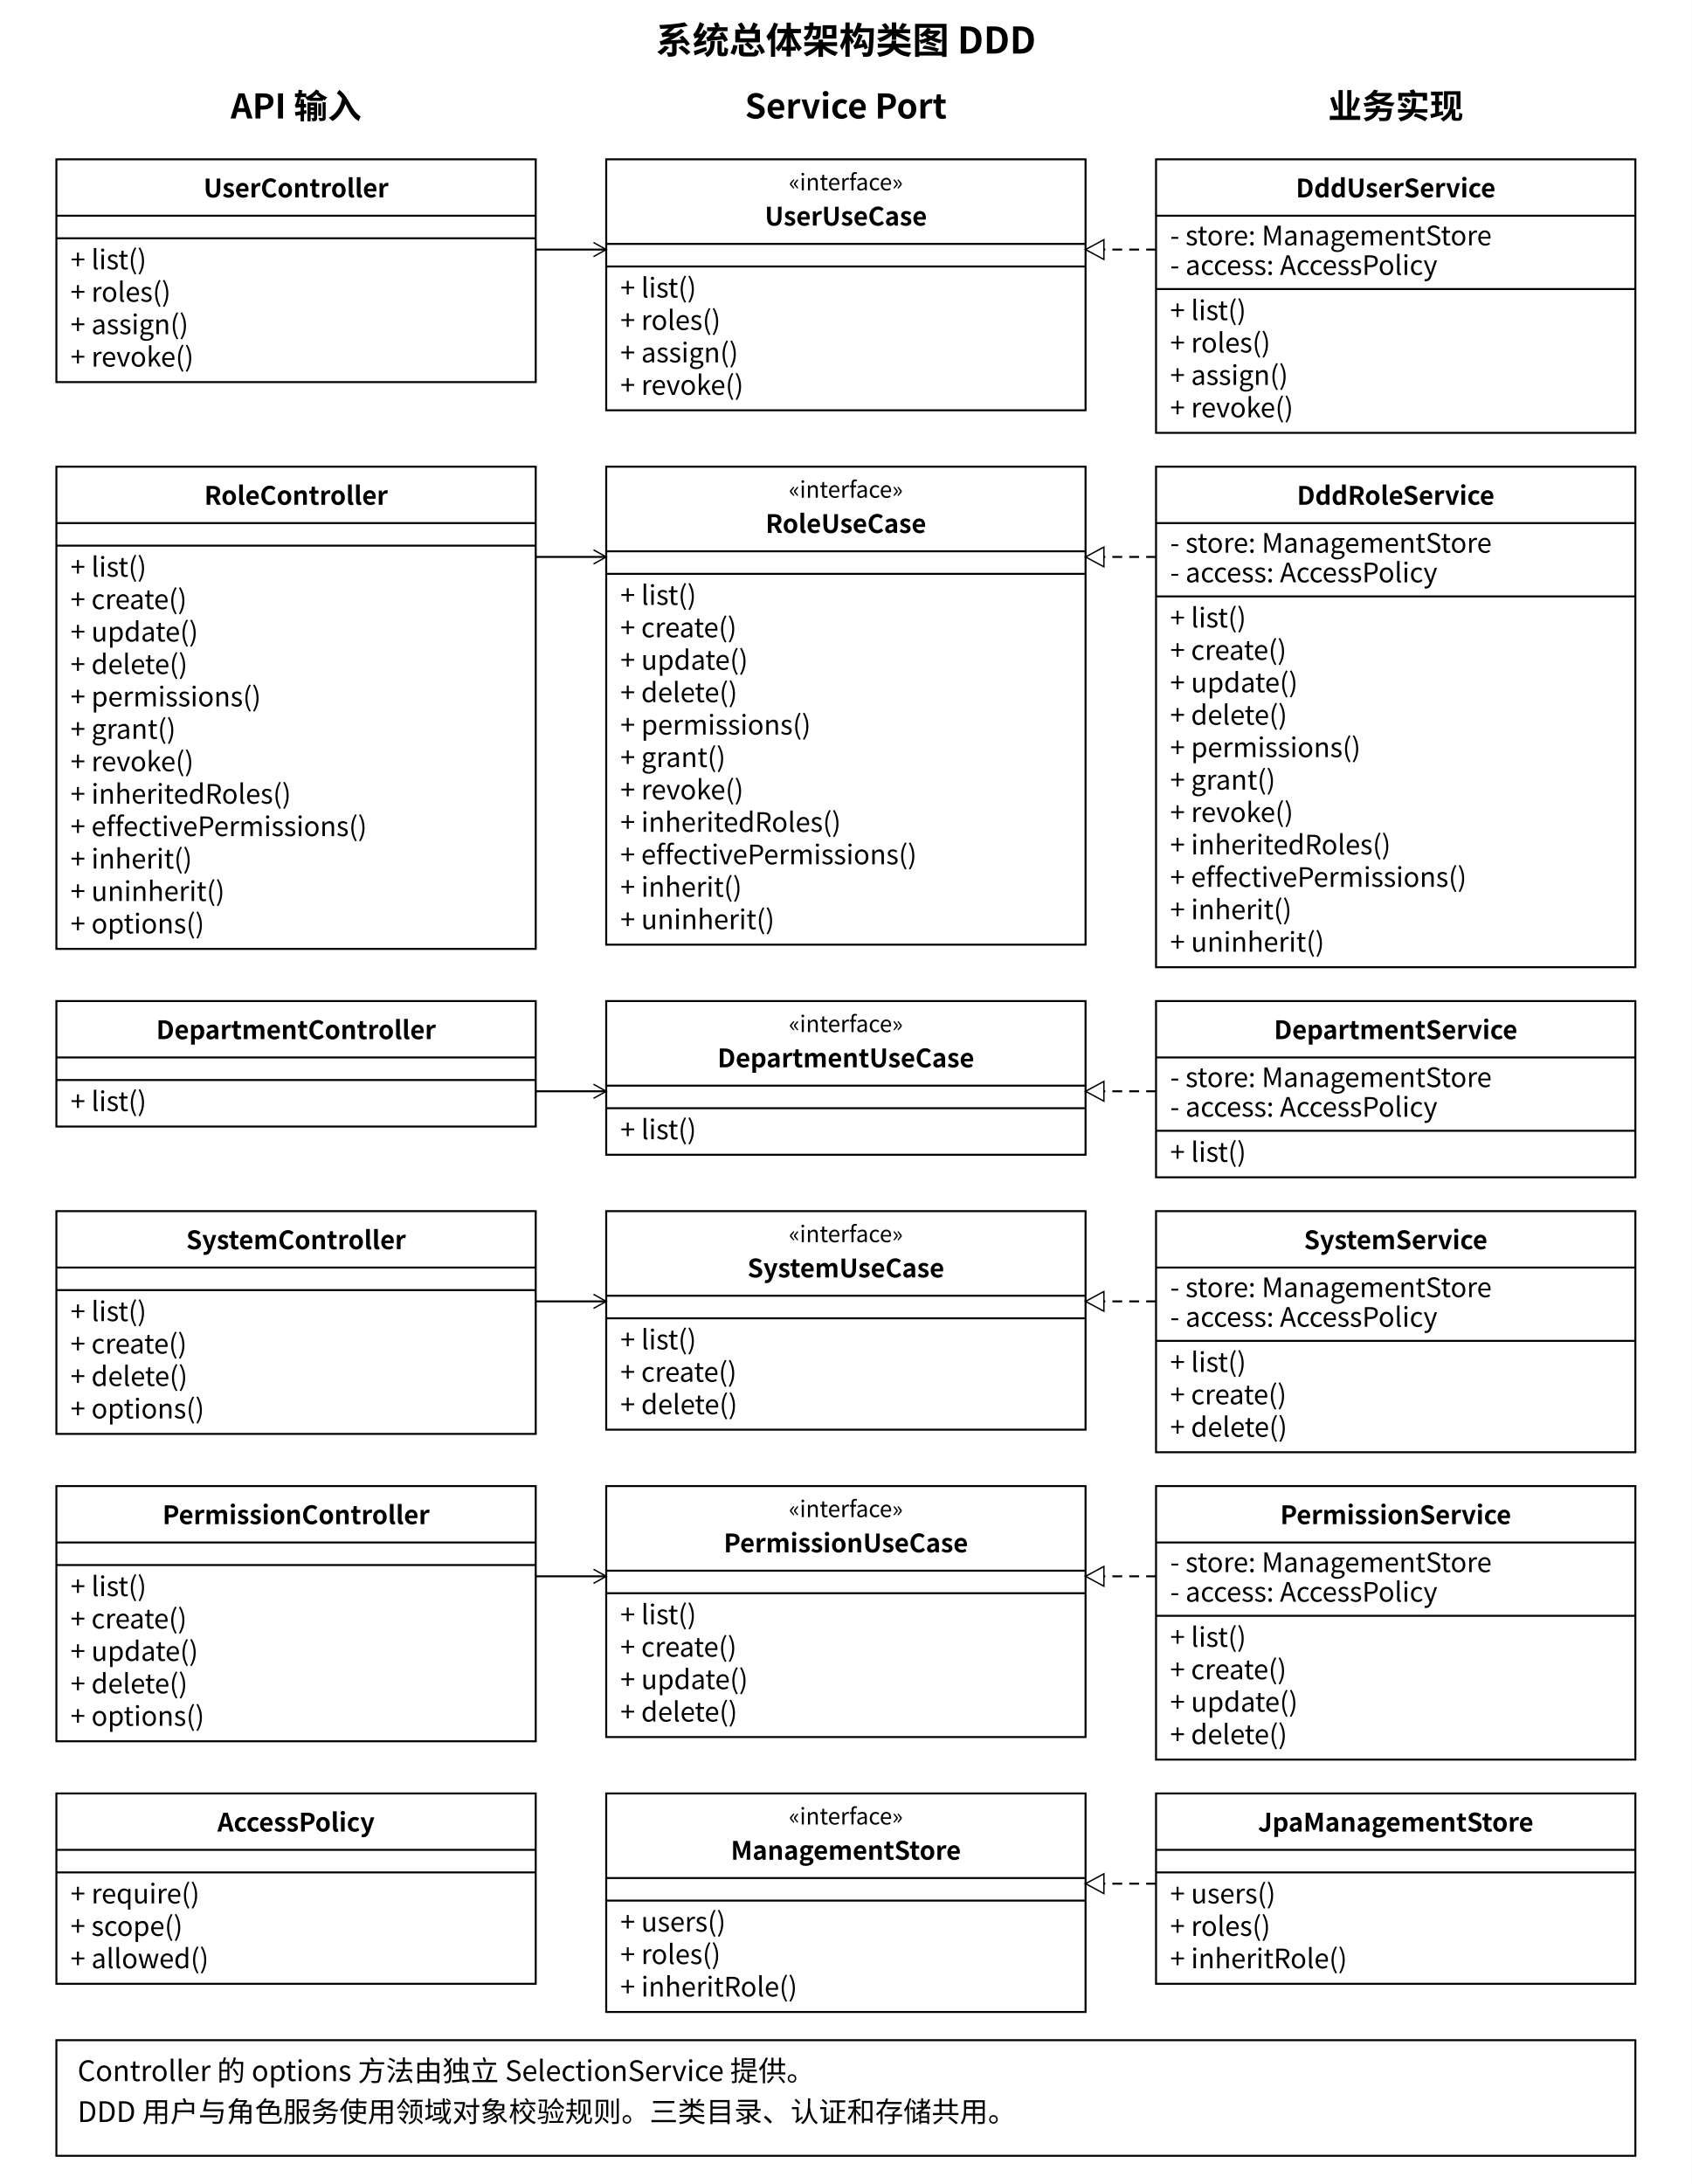
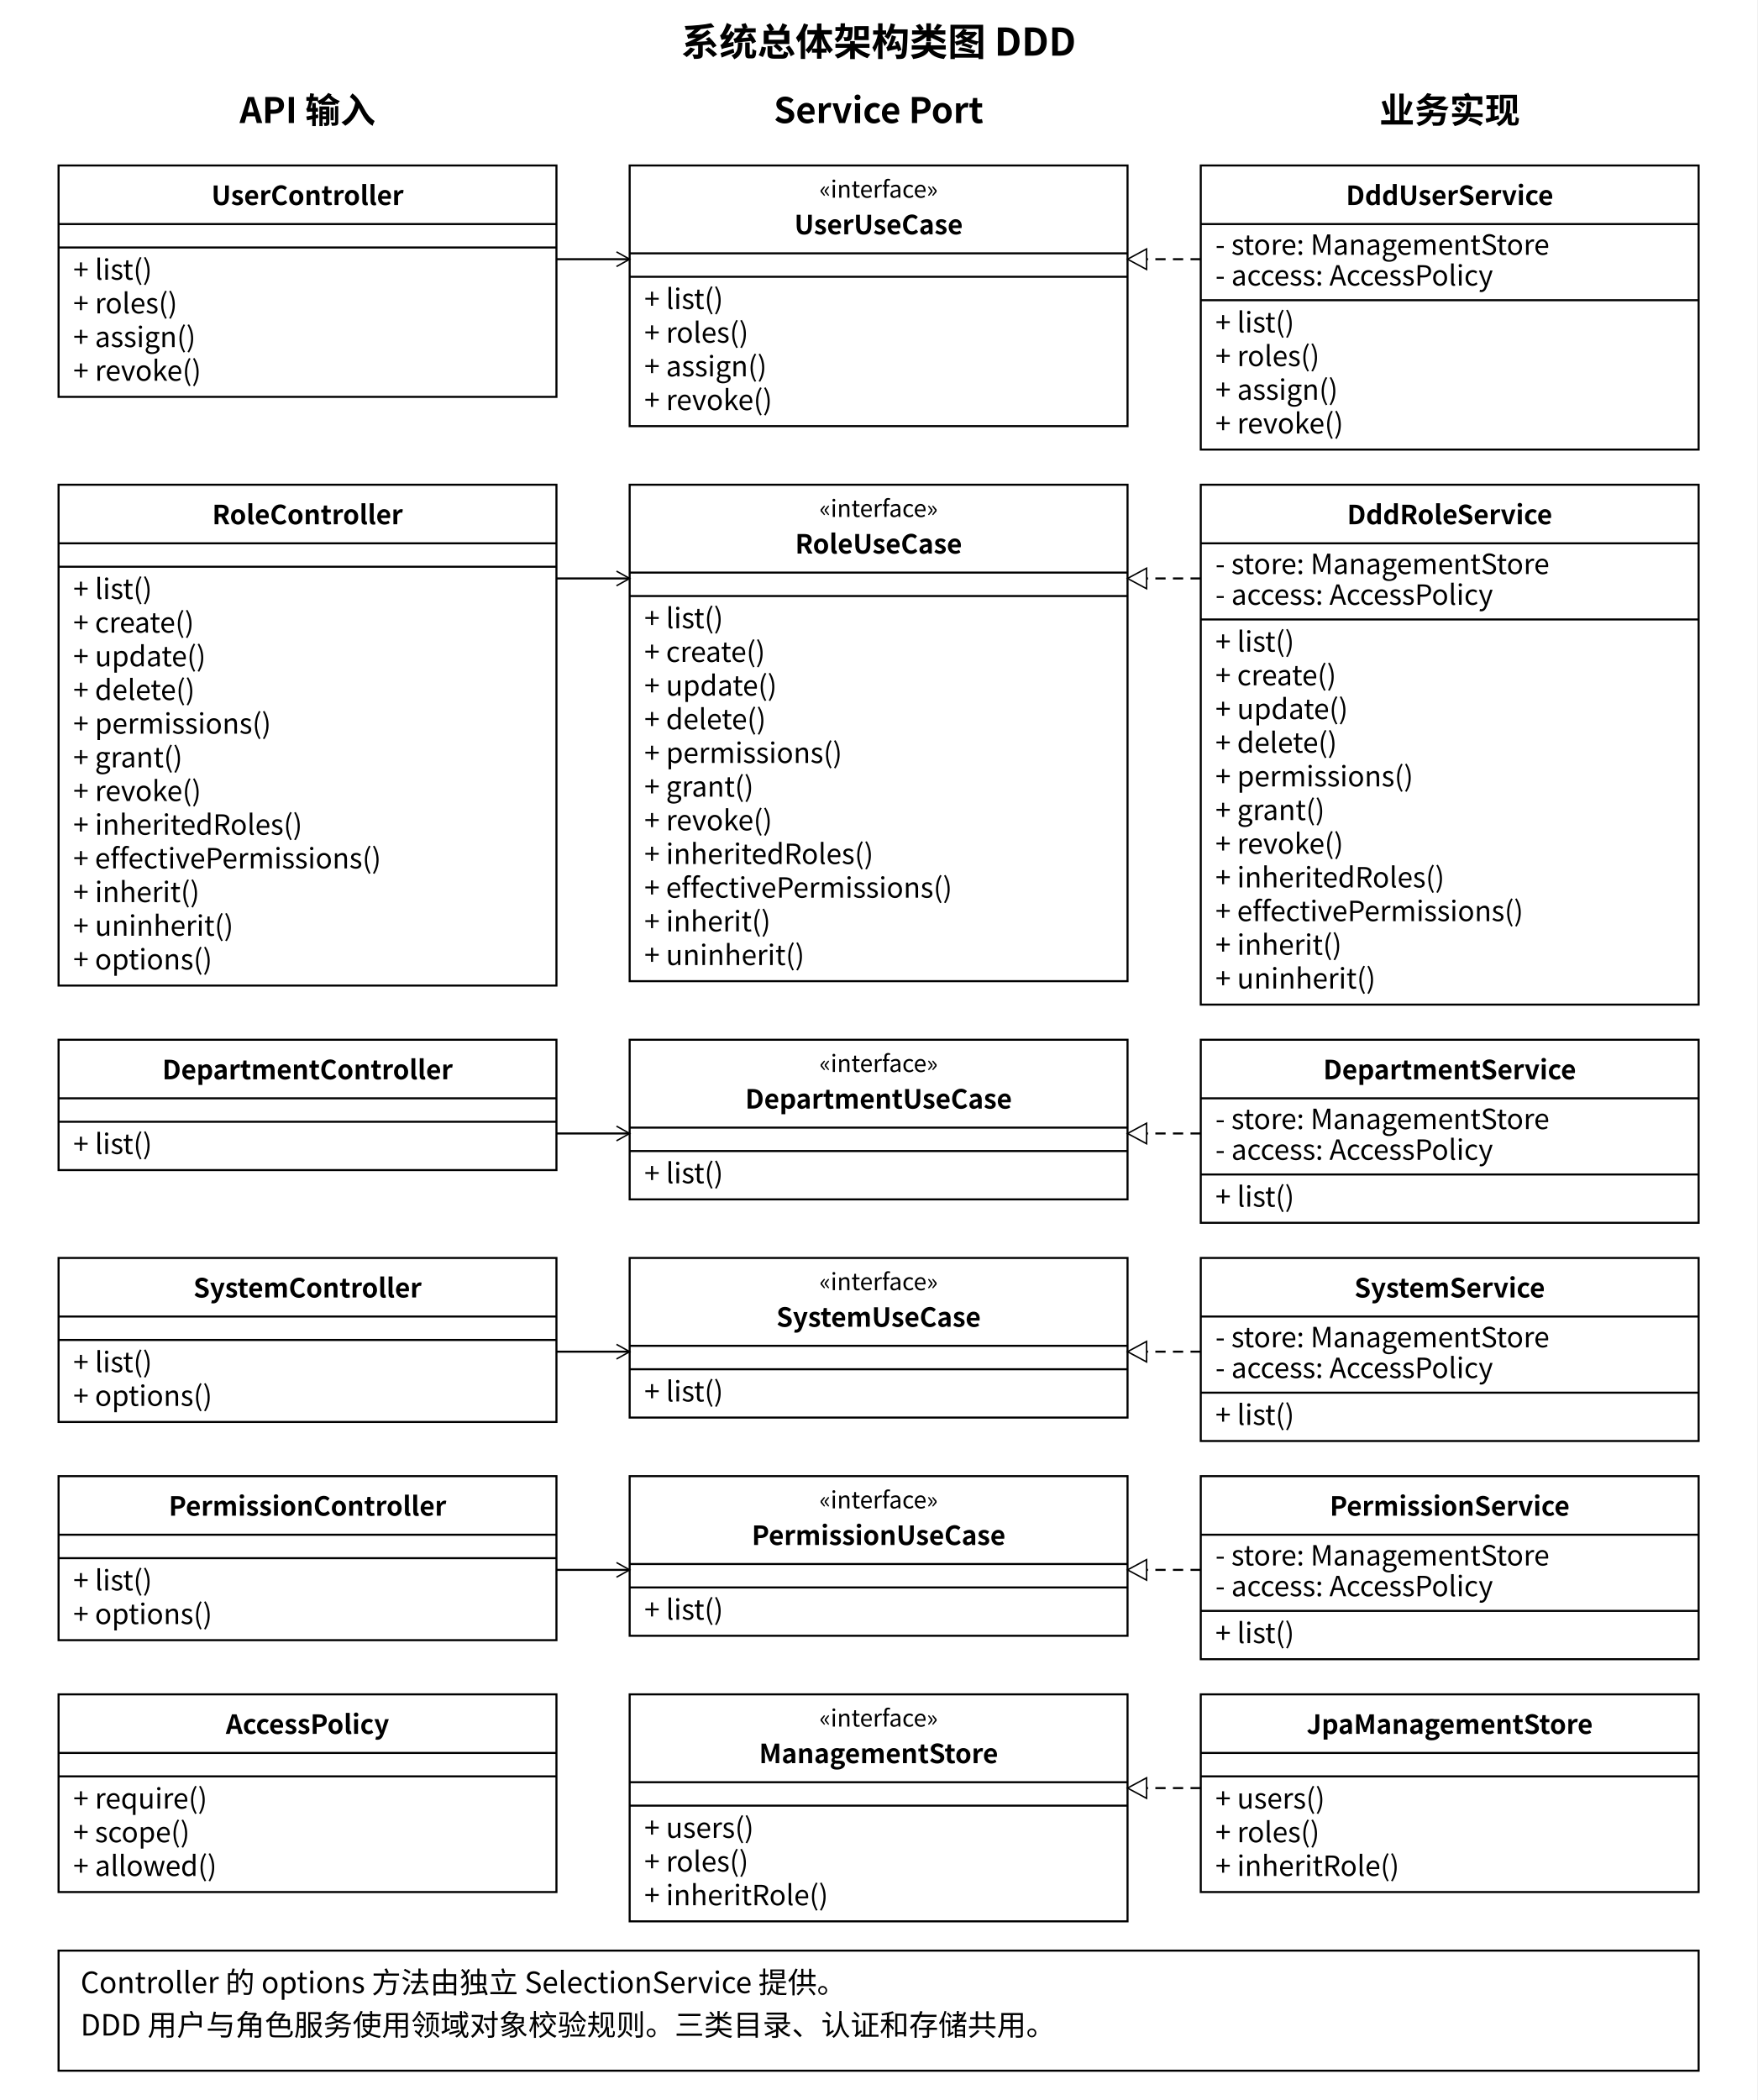
- <svg xmlns="http://www.w3.org/2000/svg" width="1200" height="1549" viewBox="0 0 1200 1549">
+ <svg xmlns="http://www.w3.org/2000/svg" width="1200" height="1434" viewBox="0 0 1200 1434">
  <style>text{font-family:'PingFang SC','Microsoft YaHei','Noto Sans CJK SC',system-ui,sans-serif;fill:black}</style>
  <defs>
    <marker id="open" markerWidth="12" markerHeight="12" refX="10" refY="6" orient="auto" markerUnits="userSpaceOnUse">
      <path d="M1,1 L10,6 L1,11" fill="none" stroke="black" />
    </marker>
    <marker id="filled" markerWidth="12" markerHeight="12" refX="10" refY="6" orient="auto" markerUnits="userSpaceOnUse">
      <path d="M1,1 L10,6 L1,11 Z" fill="black" />
    </marker>
    <marker id="triangle" markerWidth="16" markerHeight="16" refX="14" refY="8" orient="auto" markerUnits="userSpaceOnUse">
      <path d="M1,1 L14,8 L1,15 Z" fill="white" stroke="black" />
    </marker>
  </defs>
  <rect width="100%" height="100%" fill="white" />
  <text x="600.0" y="38" font-size="26" text-anchor="middle" font-weight="600">系统总体架构类图 DDD</text>
  <text x="210" y="84" font-size="24" text-anchor="middle" font-weight="600">API 输入</text>
  <text x="600" y="84" font-size="24" text-anchor="middle" font-weight="600">Service Port</text>
  <text x="990" y="84" font-size="24" text-anchor="middle" font-weight="600">业务实现</text>
  <rect x="40" y="113" width="340" height="158" rx="0" fill="white" stroke="black" stroke-width="1.4" />
  <text x="210.0" y="140" font-size="18" text-anchor="middle" font-weight="600">UserController</text>
  <path d="M 40,153 L 380,153" fill="none" stroke="black" stroke-width="1.4" />
  <path d="M 40,169 L 380,169" fill="none" stroke="black" stroke-width="1.4" />
  <text x="50" y="191" font-size="19" text-anchor="start" font-weight="400">+ list()</text>
  <text x="50" y="214" font-size="19" text-anchor="start" font-weight="400">+ roles()</text>
  <text x="50" y="237" font-size="19" text-anchor="start" font-weight="400">+ assign()</text>
  <text x="50" y="260" font-size="19" text-anchor="start" font-weight="400">+ revoke()</text>
  <rect x="430" y="113" width="340" height="178" rx="0" fill="white" stroke="black" stroke-width="1.4" />
  <text x="600.0" y="135" font-size="16" text-anchor="middle" font-weight="400">«interface»</text>
  <text x="600.0" y="160" font-size="18" text-anchor="middle" font-weight="600">UserUseCase</text>
  <path d="M 430,173 L 770,173" fill="none" stroke="black" stroke-width="1.4" />
  <path d="M 430,189 L 770,189" fill="none" stroke="black" stroke-width="1.4" />
  <text x="440" y="211" font-size="19" text-anchor="start" font-weight="400">+ list()</text>
  <text x="440" y="234" font-size="19" text-anchor="start" font-weight="400">+ roles()</text>
  <text x="440" y="257" font-size="19" text-anchor="start" font-weight="400">+ assign()</text>
  <text x="440" y="280" font-size="19" text-anchor="start" font-weight="400">+ revoke()</text>
  <rect x="820" y="113" width="340" height="194" rx="0" fill="white" stroke="black" stroke-width="1.4" />
  <text x="990.0" y="140" font-size="18" text-anchor="middle" font-weight="600">DddUserService</text>
  <path d="M 820,153 L 1160,153" fill="none" stroke="black" stroke-width="1.4" />
  <text x="830" y="174" font-size="19" text-anchor="start" font-weight="400">- store: ManagementStore</text>
  <text x="830" y="195" font-size="19" text-anchor="start" font-weight="400">- access: AccessPolicy</text>
  <path d="M 820,205 L 1160,205" fill="none" stroke="black" stroke-width="1.4" />
  <text x="830" y="227" font-size="19" text-anchor="start" font-weight="400">+ list()</text>
  <text x="830" y="250" font-size="19" text-anchor="start" font-weight="400">+ roles()</text>
  <text x="830" y="273" font-size="19" text-anchor="start" font-weight="400">+ assign()</text>
  <text x="830" y="296" font-size="19" text-anchor="start" font-weight="400">+ revoke()</text>
  <path d="M 380,177 L 430,177" fill="none" stroke="black" stroke-width="1.4" marker-end="url(#open)" />
  <path d="M 820,177 L 770,177" fill="none" stroke="black" stroke-width="1.4" stroke-dasharray="7 5" marker-end="url(#triangle)" />
  <rect x="40" y="331" width="340" height="342" rx="0" fill="white" stroke="black" stroke-width="1.4" />
  <text x="210.0" y="358" font-size="18" text-anchor="middle" font-weight="600">RoleController</text>
  <path d="M 40,371 L 380,371" fill="none" stroke="black" stroke-width="1.4" />
  <path d="M 40,387 L 380,387" fill="none" stroke="black" stroke-width="1.4" />
  <text x="50" y="409" font-size="19" text-anchor="start" font-weight="400">+ list()</text>
  <text x="50" y="432" font-size="19" text-anchor="start" font-weight="400">+ create()</text>
  <text x="50" y="455" font-size="19" text-anchor="start" font-weight="400">+ update()</text>
  <text x="50" y="478" font-size="19" text-anchor="start" font-weight="400">+ delete()</text>
  <text x="50" y="501" font-size="19" text-anchor="start" font-weight="400">+ permissions()</text>
  <text x="50" y="524" font-size="19" text-anchor="start" font-weight="400">+ grant()</text>
  <text x="50" y="547" font-size="19" text-anchor="start" font-weight="400">+ revoke()</text>
  <text x="50" y="570" font-size="19" text-anchor="start" font-weight="400">+ inheritedRoles()</text>
  <text x="50" y="593" font-size="19" text-anchor="start" font-weight="400">+ effectivePermissions()</text>
  <text x="50" y="616" font-size="19" text-anchor="start" font-weight="400">+ inherit()</text>
  <text x="50" y="639" font-size="19" text-anchor="start" font-weight="400">+ uninherit()</text>
  <text x="50" y="662" font-size="19" text-anchor="start" font-weight="400">+ options()</text>
  <rect x="430" y="331" width="340" height="339" rx="0" fill="white" stroke="black" stroke-width="1.4" />
  <text x="600.0" y="353" font-size="16" text-anchor="middle" font-weight="400">«interface»</text>
  <text x="600.0" y="378" font-size="18" text-anchor="middle" font-weight="600">RoleUseCase</text>
  <path d="M 430,391 L 770,391" fill="none" stroke="black" stroke-width="1.4" />
  <path d="M 430,407 L 770,407" fill="none" stroke="black" stroke-width="1.4" />
  <text x="440" y="429" font-size="19" text-anchor="start" font-weight="400">+ list()</text>
  <text x="440" y="452" font-size="19" text-anchor="start" font-weight="400">+ create()</text>
  <text x="440" y="475" font-size="19" text-anchor="start" font-weight="400">+ update()</text>
  <text x="440" y="498" font-size="19" text-anchor="start" font-weight="400">+ delete()</text>
  <text x="440" y="521" font-size="19" text-anchor="start" font-weight="400">+ permissions()</text>
  <text x="440" y="544" font-size="19" text-anchor="start" font-weight="400">+ grant()</text>
  <text x="440" y="567" font-size="19" text-anchor="start" font-weight="400">+ revoke()</text>
  <text x="440" y="590" font-size="19" text-anchor="start" font-weight="400">+ inheritedRoles()</text>
  <text x="440" y="613" font-size="19" text-anchor="start" font-weight="400">+ effectivePermissions()</text>
  <text x="440" y="636" font-size="19" text-anchor="start" font-weight="400">+ inherit()</text>
  <text x="440" y="659" font-size="19" text-anchor="start" font-weight="400">+ uninherit()</text>
  <rect x="820" y="331" width="340" height="355" rx="0" fill="white" stroke="black" stroke-width="1.4" />
  <text x="990.0" y="358" font-size="18" text-anchor="middle" font-weight="600">DddRoleService</text>
  <path d="M 820,371 L 1160,371" fill="none" stroke="black" stroke-width="1.4" />
  <text x="830" y="392" font-size="19" text-anchor="start" font-weight="400">- store: ManagementStore</text>
  <text x="830" y="413" font-size="19" text-anchor="start" font-weight="400">- access: AccessPolicy</text>
  <path d="M 820,423 L 1160,423" fill="none" stroke="black" stroke-width="1.4" />
  <text x="830" y="445" font-size="19" text-anchor="start" font-weight="400">+ list()</text>
  <text x="830" y="468" font-size="19" text-anchor="start" font-weight="400">+ create()</text>
  <text x="830" y="491" font-size="19" text-anchor="start" font-weight="400">+ update()</text>
  <text x="830" y="514" font-size="19" text-anchor="start" font-weight="400">+ delete()</text>
  <text x="830" y="537" font-size="19" text-anchor="start" font-weight="400">+ permissions()</text>
  <text x="830" y="560" font-size="19" text-anchor="start" font-weight="400">+ grant()</text>
  <text x="830" y="583" font-size="19" text-anchor="start" font-weight="400">+ revoke()</text>
  <text x="830" y="606" font-size="19" text-anchor="start" font-weight="400">+ inheritedRoles()</text>
  <text x="830" y="629" font-size="19" text-anchor="start" font-weight="400">+ effectivePermissions()</text>
  <text x="830" y="652" font-size="19" text-anchor="start" font-weight="400">+ inherit()</text>
  <text x="830" y="675" font-size="19" text-anchor="start" font-weight="400">+ uninherit()</text>
  <path d="M 380,395 L 430,395" fill="none" stroke="black" stroke-width="1.4" marker-end="url(#open)" />
  <path d="M 820,395 L 770,395" fill="none" stroke="black" stroke-width="1.4" stroke-dasharray="7 5" marker-end="url(#triangle)" />
  <rect x="40" y="710" width="340" height="89" rx="0" fill="white" stroke="black" stroke-width="1.4" />
  <text x="210.0" y="737" font-size="18" text-anchor="middle" font-weight="600">DepartmentController</text>
  <path d="M 40,750 L 380,750" fill="none" stroke="black" stroke-width="1.4" />
  <path d="M 40,766 L 380,766" fill="none" stroke="black" stroke-width="1.4" />
  <text x="50" y="788" font-size="19" text-anchor="start" font-weight="400">+ list()</text>
  <rect x="430" y="710" width="340" height="109" rx="0" fill="white" stroke="black" stroke-width="1.4" />
  <text x="600.0" y="732" font-size="16" text-anchor="middle" font-weight="400">«interface»</text>
  <text x="600.0" y="757" font-size="18" text-anchor="middle" font-weight="600">DepartmentUseCase</text>
  <path d="M 430,770 L 770,770" fill="none" stroke="black" stroke-width="1.4" />
  <path d="M 430,786 L 770,786" fill="none" stroke="black" stroke-width="1.4" />
  <text x="440" y="808" font-size="19" text-anchor="start" font-weight="400">+ list()</text>
  <rect x="820" y="710" width="340" height="125" rx="0" fill="white" stroke="black" stroke-width="1.4" />
  <text x="990.0" y="737" font-size="18" text-anchor="middle" font-weight="600">DepartmentService</text>
  <path d="M 820,750 L 1160,750" fill="none" stroke="black" stroke-width="1.4" />
  <text x="830" y="771" font-size="19" text-anchor="start" font-weight="400">- store: ManagementStore</text>
  <text x="830" y="792" font-size="19" text-anchor="start" font-weight="400">- access: AccessPolicy</text>
  <path d="M 820,802 L 1160,802" fill="none" stroke="black" stroke-width="1.4" />
  <text x="830" y="824" font-size="19" text-anchor="start" font-weight="400">+ list()</text>
  <path d="M 380,774 L 430,774" fill="none" stroke="black" stroke-width="1.4" marker-end="url(#open)" />
  <path d="M 820,774 L 770,774" fill="none" stroke="black" stroke-width="1.4" stroke-dasharray="7 5" marker-end="url(#triangle)" />
-   <rect x="40" y="859" width="340" height="158" rx="0" fill="white" stroke="black" stroke-width="1.4" />
+   <rect x="40" y="859" width="340" height="112" rx="0" fill="white" stroke="black" stroke-width="1.4" />
  <text x="210.0" y="886" font-size="18" text-anchor="middle" font-weight="600">SystemController</text>
  <path d="M 40,899 L 380,899" fill="none" stroke="black" stroke-width="1.4" />
  <path d="M 40,915 L 380,915" fill="none" stroke="black" stroke-width="1.4" />
  <text x="50" y="937" font-size="19" text-anchor="start" font-weight="400">+ list()</text>
-   <text x="50" y="960" font-size="19" text-anchor="start" font-weight="400">+ create()</text>
-   <text x="50" y="983" font-size="19" text-anchor="start" font-weight="400">+ delete()</text>
-   <text x="50" y="1006" font-size="19" text-anchor="start" font-weight="400">+ options()</text>
-   <rect x="430" y="859" width="340" height="155" rx="0" fill="white" stroke="black" stroke-width="1.4" />
+   <text x="50" y="960" font-size="19" text-anchor="start" font-weight="400">+ options()</text>
+   <rect x="430" y="859" width="340" height="109" rx="0" fill="white" stroke="black" stroke-width="1.4" />
  <text x="600.0" y="881" font-size="16" text-anchor="middle" font-weight="400">«interface»</text>
  <text x="600.0" y="906" font-size="18" text-anchor="middle" font-weight="600">SystemUseCase</text>
  <path d="M 430,919 L 770,919" fill="none" stroke="black" stroke-width="1.4" />
  <path d="M 430,935 L 770,935" fill="none" stroke="black" stroke-width="1.4" />
  <text x="440" y="957" font-size="19" text-anchor="start" font-weight="400">+ list()</text>
-   <text x="440" y="980" font-size="19" text-anchor="start" font-weight="400">+ create()</text>
-   <text x="440" y="1003" font-size="19" text-anchor="start" font-weight="400">+ delete()</text>
-   <rect x="820" y="859" width="340" height="171" rx="0" fill="white" stroke="black" stroke-width="1.4" />
+   <rect x="820" y="859" width="340" height="125" rx="0" fill="white" stroke="black" stroke-width="1.4" />
  <text x="990.0" y="886" font-size="18" text-anchor="middle" font-weight="600">SystemService</text>
  <path d="M 820,899 L 1160,899" fill="none" stroke="black" stroke-width="1.4" />
  <text x="830" y="920" font-size="19" text-anchor="start" font-weight="400">- store: ManagementStore</text>
  <text x="830" y="941" font-size="19" text-anchor="start" font-weight="400">- access: AccessPolicy</text>
  <path d="M 820,951 L 1160,951" fill="none" stroke="black" stroke-width="1.4" />
  <text x="830" y="973" font-size="19" text-anchor="start" font-weight="400">+ list()</text>
-   <text x="830" y="996" font-size="19" text-anchor="start" font-weight="400">+ create()</text>
-   <text x="830" y="1019" font-size="19" text-anchor="start" font-weight="400">+ delete()</text>
  <path d="M 380,923 L 430,923" fill="none" stroke="black" stroke-width="1.4" marker-end="url(#open)" />
  <path d="M 820,923 L 770,923" fill="none" stroke="black" stroke-width="1.4" stroke-dasharray="7 5" marker-end="url(#triangle)" />
-   <rect x="40" y="1054" width="340" height="181" rx="0" fill="white" stroke="black" stroke-width="1.4" />
-   <text x="210.0" y="1081" font-size="18" text-anchor="middle" font-weight="600">PermissionController</text>
-   <path d="M 40,1094 L 380,1094" fill="none" stroke="black" stroke-width="1.4" />
-   <path d="M 40,1110 L 380,1110" fill="none" stroke="black" stroke-width="1.4" />
-   <text x="50" y="1132" font-size="19" text-anchor="start" font-weight="400">+ list()</text>
-   <text x="50" y="1155" font-size="19" text-anchor="start" font-weight="400">+ create()</text>
-   <text x="50" y="1178" font-size="19" text-anchor="start" font-weight="400">+ update()</text>
-   <text x="50" y="1201" font-size="19" text-anchor="start" font-weight="400">+ delete()</text>
-   <text x="50" y="1224" font-size="19" text-anchor="start" font-weight="400">+ options()</text>
-   <rect x="430" y="1054" width="340" height="178" rx="0" fill="white" stroke="black" stroke-width="1.4" />
-   <text x="600.0" y="1076" font-size="16" text-anchor="middle" font-weight="400">«interface»</text>
-   <text x="600.0" y="1101" font-size="18" text-anchor="middle" font-weight="600">PermissionUseCase</text>
-   <path d="M 430,1114 L 770,1114" fill="none" stroke="black" stroke-width="1.4" />
-   <path d="M 430,1130 L 770,1130" fill="none" stroke="black" stroke-width="1.4" />
-   <text x="440" y="1152" font-size="19" text-anchor="start" font-weight="400">+ list()</text>
-   <text x="440" y="1175" font-size="19" text-anchor="start" font-weight="400">+ create()</text>
-   <text x="440" y="1198" font-size="19" text-anchor="start" font-weight="400">+ update()</text>
-   <text x="440" y="1221" font-size="19" text-anchor="start" font-weight="400">+ delete()</text>
-   <rect x="820" y="1054" width="340" height="194" rx="0" fill="white" stroke="black" stroke-width="1.4" />
-   <text x="990.0" y="1081" font-size="18" text-anchor="middle" font-weight="600">PermissionService</text>
-   <path d="M 820,1094 L 1160,1094" fill="none" stroke="black" stroke-width="1.4" />
-   <text x="830" y="1115" font-size="19" text-anchor="start" font-weight="400">- store: ManagementStore</text>
-   <text x="830" y="1136" font-size="19" text-anchor="start" font-weight="400">- access: AccessPolicy</text>
-   <path d="M 820,1146 L 1160,1146" fill="none" stroke="black" stroke-width="1.4" />
-   <text x="830" y="1168" font-size="19" text-anchor="start" font-weight="400">+ list()</text>
-   <text x="830" y="1191" font-size="19" text-anchor="start" font-weight="400">+ create()</text>
-   <text x="830" y="1214" font-size="19" text-anchor="start" font-weight="400">+ update()</text>
-   <text x="830" y="1237" font-size="19" text-anchor="start" font-weight="400">+ delete()</text>
-   <path d="M 380,1118 L 430,1118" fill="none" stroke="black" stroke-width="1.4" marker-end="url(#open)" />
-   <path d="M 820,1118 L 770,1118" fill="none" stroke="black" stroke-width="1.4" stroke-dasharray="7 5" marker-end="url(#triangle)" />
-   <rect x="40" y="1272" width="340" height="135" rx="0" fill="white" stroke="black" stroke-width="1.4" />
-   <text x="210.0" y="1299" font-size="18" text-anchor="middle" font-weight="600">AccessPolicy</text>
-   <path d="M 40,1312 L 380,1312" fill="none" stroke="black" stroke-width="1.4" />
-   <path d="M 40,1328 L 380,1328" fill="none" stroke="black" stroke-width="1.4" />
-   <text x="50" y="1350" font-size="19" text-anchor="start" font-weight="400">+ require()</text>
-   <text x="50" y="1373" font-size="19" text-anchor="start" font-weight="400">+ scope()</text>
-   <text x="50" y="1396" font-size="19" text-anchor="start" font-weight="400">+ allowed()</text>
-   <rect x="430" y="1272" width="340" height="155" rx="0" fill="white" stroke="black" stroke-width="1.4" />
-   <text x="600.0" y="1294" font-size="16" text-anchor="middle" font-weight="400">«interface»</text>
-   <text x="600.0" y="1319" font-size="18" text-anchor="middle" font-weight="600">ManagementStore</text>
-   <path d="M 430,1332 L 770,1332" fill="none" stroke="black" stroke-width="1.4" />
-   <path d="M 430,1348 L 770,1348" fill="none" stroke="black" stroke-width="1.4" />
-   <text x="440" y="1370" font-size="19" text-anchor="start" font-weight="400">+ users()</text>
-   <text x="440" y="1393" font-size="19" text-anchor="start" font-weight="400">+ roles()</text>
-   <text x="440" y="1416" font-size="19" text-anchor="start" font-weight="400">+ inheritRole()</text>
-   <rect x="820" y="1272" width="340" height="135" rx="0" fill="white" stroke="black" stroke-width="1.4" />
-   <text x="990.0" y="1299" font-size="18" text-anchor="middle" font-weight="600">JpaManagementStore</text>
-   <path d="M 820,1312 L 1160,1312" fill="none" stroke="black" stroke-width="1.4" />
-   <path d="M 820,1328 L 1160,1328" fill="none" stroke="black" stroke-width="1.4" />
-   <text x="830" y="1350" font-size="19" text-anchor="start" font-weight="400">+ users()</text>
-   <text x="830" y="1373" font-size="19" text-anchor="start" font-weight="400">+ roles()</text>
-   <text x="830" y="1396" font-size="19" text-anchor="start" font-weight="400">+ inheritRole()</text>
-   <path d="M 820,1336 L 770,1336" fill="none" stroke="black" stroke-width="1.4" stroke-dasharray="7 5" marker-end="url(#triangle)" />
-   <rect x="40" y="1447" width="1120" height="82" rx="0" fill="white" stroke="black" stroke-width="1.4" />
-   <text x="55" y="1476" font-size="20" text-anchor="start" font-weight="400">Controller 的 options 方法由独立 SelectionService 提供。</text>
-   <text x="55" y="1505" font-size="20" text-anchor="start" font-weight="400">DDD 用户与角色服务使用领域对象校验规则。三类目录、认证和存储共用。</text>
+   <rect x="40" y="1008" width="340" height="112" rx="0" fill="white" stroke="black" stroke-width="1.4" />
+   <text x="210.0" y="1035" font-size="18" text-anchor="middle" font-weight="600">PermissionController</text>
+   <path d="M 40,1048 L 380,1048" fill="none" stroke="black" stroke-width="1.4" />
+   <path d="M 40,1064 L 380,1064" fill="none" stroke="black" stroke-width="1.4" />
+   <text x="50" y="1086" font-size="19" text-anchor="start" font-weight="400">+ list()</text>
+   <text x="50" y="1109" font-size="19" text-anchor="start" font-weight="400">+ options()</text>
+   <rect x="430" y="1008" width="340" height="109" rx="0" fill="white" stroke="black" stroke-width="1.4" />
+   <text x="600.0" y="1030" font-size="16" text-anchor="middle" font-weight="400">«interface»</text>
+   <text x="600.0" y="1055" font-size="18" text-anchor="middle" font-weight="600">PermissionUseCase</text>
+   <path d="M 430,1068 L 770,1068" fill="none" stroke="black" stroke-width="1.4" />
+   <path d="M 430,1084 L 770,1084" fill="none" stroke="black" stroke-width="1.4" />
+   <text x="440" y="1106" font-size="19" text-anchor="start" font-weight="400">+ list()</text>
+   <rect x="820" y="1008" width="340" height="125" rx="0" fill="white" stroke="black" stroke-width="1.4" />
+   <text x="990.0" y="1035" font-size="18" text-anchor="middle" font-weight="600">PermissionService</text>
+   <path d="M 820,1048 L 1160,1048" fill="none" stroke="black" stroke-width="1.4" />
+   <text x="830" y="1069" font-size="19" text-anchor="start" font-weight="400">- store: ManagementStore</text>
+   <text x="830" y="1090" font-size="19" text-anchor="start" font-weight="400">- access: AccessPolicy</text>
+   <path d="M 820,1100 L 1160,1100" fill="none" stroke="black" stroke-width="1.4" />
+   <text x="830" y="1122" font-size="19" text-anchor="start" font-weight="400">+ list()</text>
+   <path d="M 380,1072 L 430,1072" fill="none" stroke="black" stroke-width="1.4" marker-end="url(#open)" />
+   <path d="M 820,1072 L 770,1072" fill="none" stroke="black" stroke-width="1.4" stroke-dasharray="7 5" marker-end="url(#triangle)" />
+   <rect x="40" y="1157" width="340" height="135" rx="0" fill="white" stroke="black" stroke-width="1.4" />
+   <text x="210.0" y="1184" font-size="18" text-anchor="middle" font-weight="600">AccessPolicy</text>
+   <path d="M 40,1197 L 380,1197" fill="none" stroke="black" stroke-width="1.4" />
+   <path d="M 40,1213 L 380,1213" fill="none" stroke="black" stroke-width="1.4" />
+   <text x="50" y="1235" font-size="19" text-anchor="start" font-weight="400">+ require()</text>
+   <text x="50" y="1258" font-size="19" text-anchor="start" font-weight="400">+ scope()</text>
+   <text x="50" y="1281" font-size="19" text-anchor="start" font-weight="400">+ allowed()</text>
+   <rect x="430" y="1157" width="340" height="155" rx="0" fill="white" stroke="black" stroke-width="1.4" />
+   <text x="600.0" y="1179" font-size="16" text-anchor="middle" font-weight="400">«interface»</text>
+   <text x="600.0" y="1204" font-size="18" text-anchor="middle" font-weight="600">ManagementStore</text>
+   <path d="M 430,1217 L 770,1217" fill="none" stroke="black" stroke-width="1.4" />
+   <path d="M 430,1233 L 770,1233" fill="none" stroke="black" stroke-width="1.4" />
+   <text x="440" y="1255" font-size="19" text-anchor="start" font-weight="400">+ users()</text>
+   <text x="440" y="1278" font-size="19" text-anchor="start" font-weight="400">+ roles()</text>
+   <text x="440" y="1301" font-size="19" text-anchor="start" font-weight="400">+ inheritRole()</text>
+   <rect x="820" y="1157" width="340" height="135" rx="0" fill="white" stroke="black" stroke-width="1.4" />
+   <text x="990.0" y="1184" font-size="18" text-anchor="middle" font-weight="600">JpaManagementStore</text>
+   <path d="M 820,1197 L 1160,1197" fill="none" stroke="black" stroke-width="1.4" />
+   <path d="M 820,1213 L 1160,1213" fill="none" stroke="black" stroke-width="1.4" />
+   <text x="830" y="1235" font-size="19" text-anchor="start" font-weight="400">+ users()</text>
+   <text x="830" y="1258" font-size="19" text-anchor="start" font-weight="400">+ roles()</text>
+   <text x="830" y="1281" font-size="19" text-anchor="start" font-weight="400">+ inheritRole()</text>
+   <path d="M 820,1221 L 770,1221" fill="none" stroke="black" stroke-width="1.4" stroke-dasharray="7 5" marker-end="url(#triangle)" />
+   <rect x="40" y="1332" width="1120" height="82" rx="0" fill="white" stroke="black" stroke-width="1.4" />
+   <text x="55" y="1361" font-size="20" text-anchor="start" font-weight="400">Controller 的 options 方法由独立 SelectionService 提供。</text>
+   <text x="55" y="1390" font-size="20" text-anchor="start" font-weight="400">DDD 用户与角色服务使用领域对象校验规则。三类目录、认证和存储共用。</text>
</svg>
